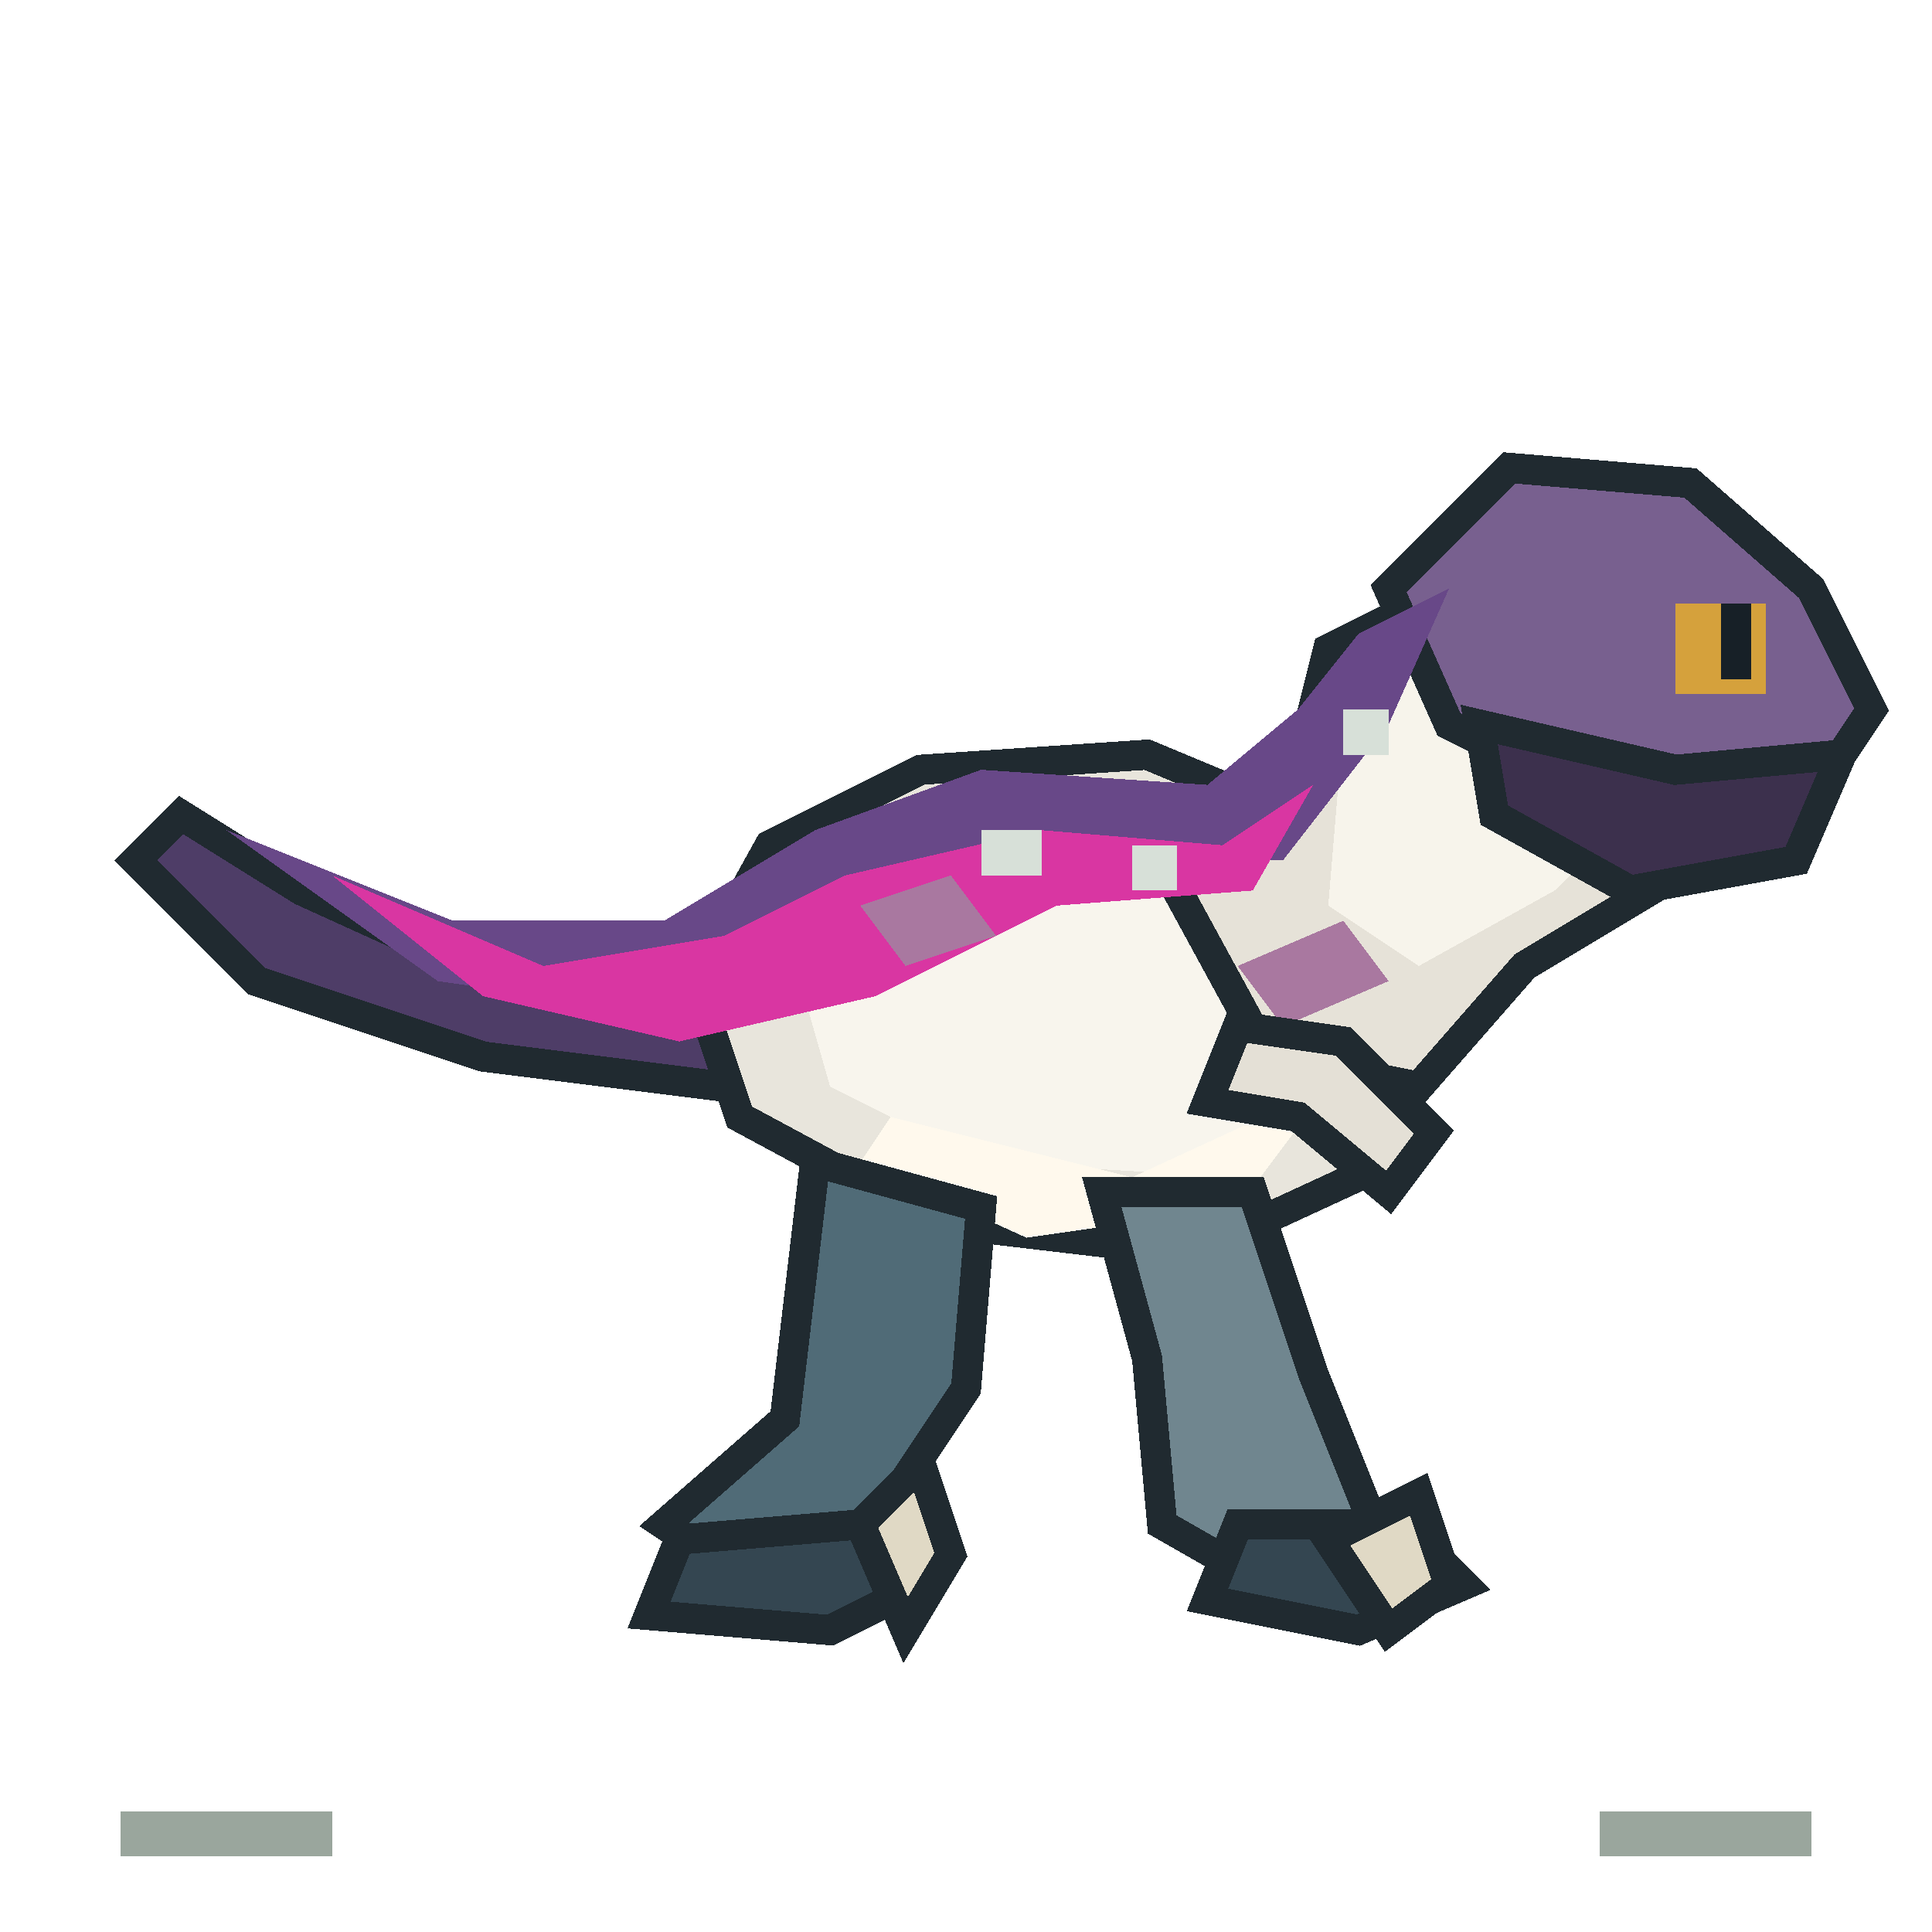
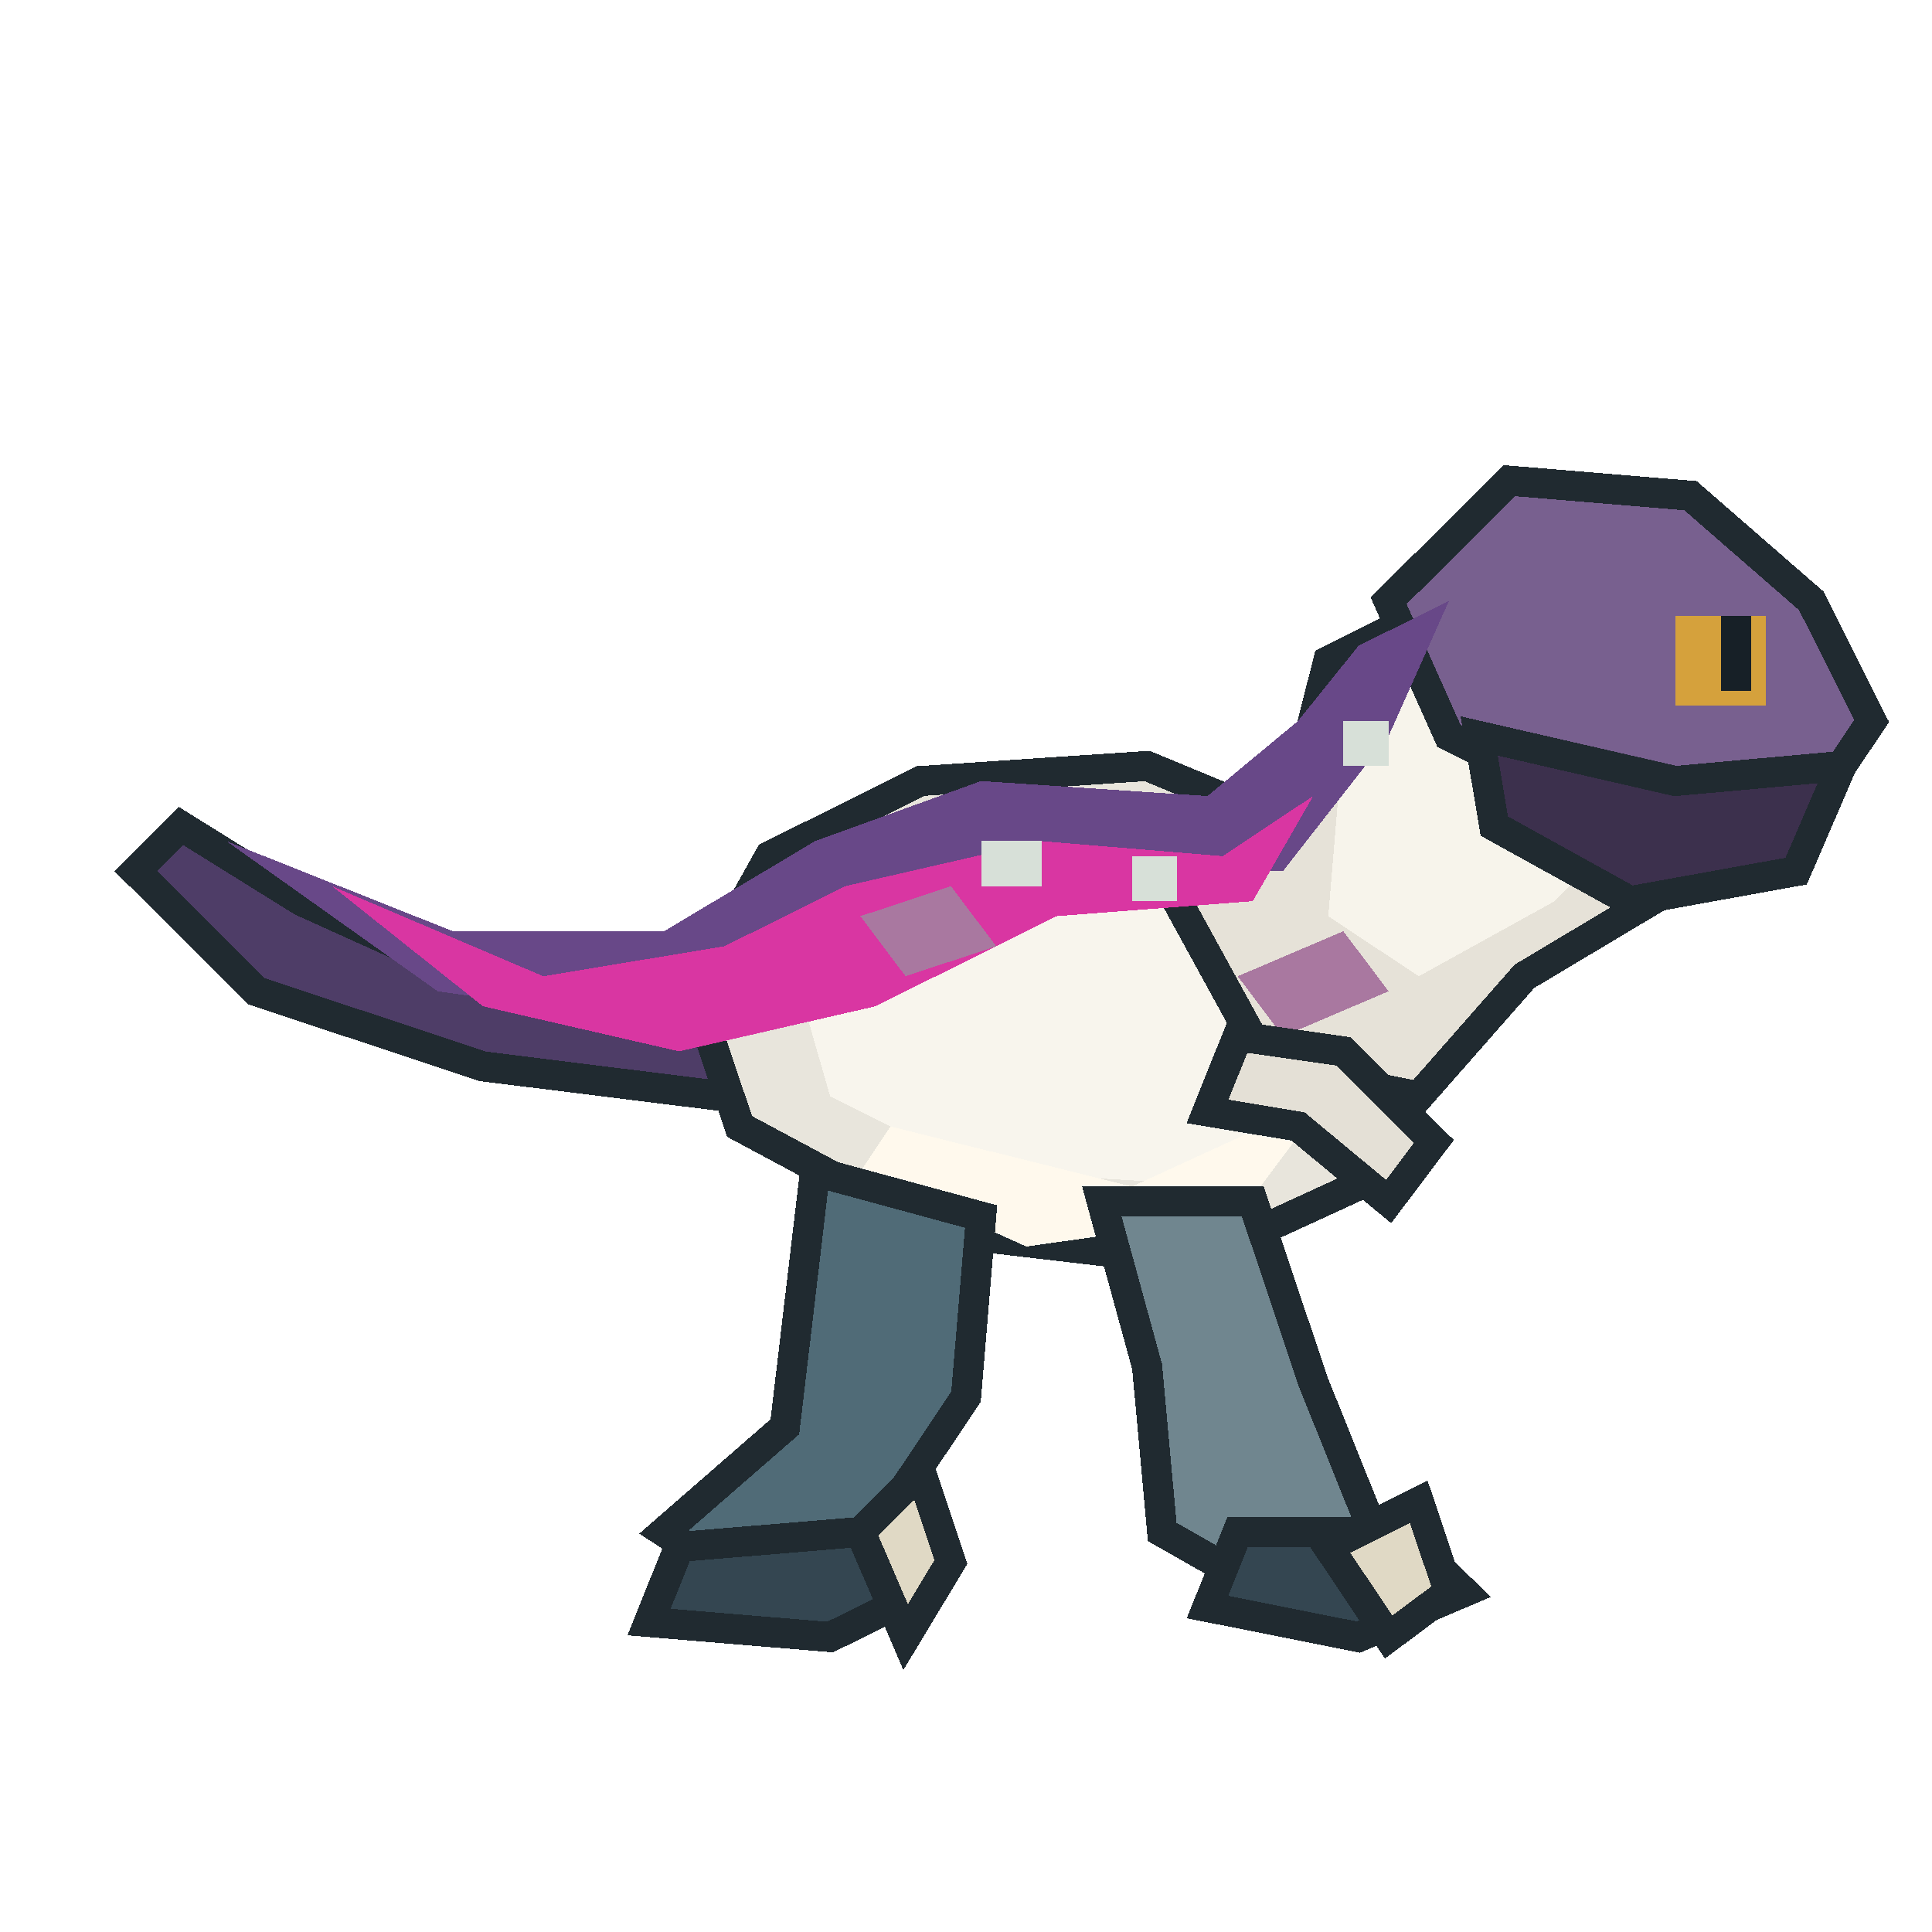
<svg xmlns="http://www.w3.org/2000/svg" viewBox="0 0 128 128" shape-rendering="crispEdges" role="img" aria-label="Rosa" data-character="Rosa" data-species="Velociraptor" data-age="juvenile" data-lineage="Violeta" data-hide="white" data-back="purple" data-dorsal-stripe="magenta" data-eye="gold-ochre" data-origin="original Frantic Search character" data-pose="recover">
-   <g stroke="#202a30" stroke-width="2" stroke-linejoin="miter">
-     <polygon points="56,65 43,67 31,64 20,59 12,54 9,57 17,65 32,70 48,72 60,70" fill="#4e3d67" />
-     <polygon points="46,65 51,56 61,51 76,50 88,55 96,64 92,77 79,83 62,81 49,74" fill="#e8e5dc" />
-     <polygon points="53,65 61,56 78,55 89,61 91,70 82,78 65,77 55,72" fill="#f8f5ed" stroke="none" />
-     <polygon points="59,74 75,78 88,72 82,80 68,82 57,77" fill="#fff9ed" stroke="none" />
-     <polygon points="78,59 86,51 88,43 98,38 109,40 115,48 111,58 101,64 94,72 84,70" fill="#e6e2d8" />
-     <polygon points="89,48 96,42 107,44 111,51 103,59 94,64 88,60" fill="#f7f4eb" stroke="none" />
-     <polygon points="92,39 100,31 112,32 120,39 124,47 120,53 108,54 96,48" fill="#78608f" />
-     <polygon points="98,48 111,51 122,50 119,57 108,59 99,54" fill="#3c304d" />
-     <polygon points="15,55 30,61 44,61 54,55 65,51 80,52 86,47 90,42 96,39 92,48 85,57 77,57 65,57 54,63 43,67 29,65" fill="#684888" stroke="none" />
-     <polygon points="22,58 36,64 48,62 56,58 69,55 81,56 87,52 83,59 70,60 58,66 45,69 32,66" fill="#d936a2" stroke="none" />
-     <polygon points="57,60 63,58 66,62 60,64" fill="#a978a0" stroke="none" />
-     <polygon points="82,64 89,61 92,65 85,68" fill="#a978a0" stroke="none" />
-     <polygon points="82,68 89,69 95,75 92,79 86,74 80,73" fill="#e4e0d6" />
-     <rect x="111" y="40" width="6" height="6" fill="#d5a13c" stroke="none" />
-     <rect x="114" y="40" width="2" height="5" fill="#172027" stroke="none" />
-     <polygon points="54,77 65,80 64,92 58,101 50,105 44,101 52,94" fill="#506b77" />
-     <polygon points="73,79 83,79 87,91 91,101 84,105 77,101 76,90" fill="#70868f" />
-     <polygon points="45,102 57,101 61,105 55,108 43,107" fill="#344651" />
-     <polygon points="82,101 93,101 97,105 90,108 80,106" fill="#344651" />
-     <polygon points="57,101 61,97 63,103 60,108" fill="#e0d9c5" />
-     <polygon points="88,102 94,99 96,105 92,108" fill="#e0d9c5" />
-   </g>
-   <g fill="#d7e0d8">
-     <rect x="65" y="55" width="4" height="3" />
-     <rect x="75" y="56" width="3" height="3" />
-     <rect x="89" y="47" width="3" height="3" />
-   </g>
-   <g data-motion-accent="recovery" shape-rendering="crispEdges">
-     <path d="M8 120h14v3H8zM106 120h14v3h-14z" fill="#9aa69d" />
+   <g data-pose-transform="recover" transform="translate(0 1) scale(1 .995)">
+     <g stroke="#202a30" stroke-width="2" stroke-linejoin="miter">
+       <polygon points="56,65 43,67 31,64 20,59 12,54 9,57 17,65 32,70 48,72 60,70" fill="#4e3d67" />
+       <polygon points="46,65 51,56 61,51 76,50 88,55 96,64 92,77 79,83 62,81 49,74" fill="#e8e5dc" />
+       <polygon points="53,65 61,56 78,55 89,61 91,70 82,78 65,77 55,72" fill="#f8f5ed" stroke="none" />
+       <polygon points="59,74 75,78 88,72 82,80 68,82 57,77" fill="#fff9ed" stroke="none" />
+       <polygon points="78,59 86,51 88,43 98,38 109,40 115,48 111,58 101,64 94,72 84,70" fill="#e6e2d8" />
+       <polygon points="89,48 96,42 107,44 111,51 103,59 94,64 88,60" fill="#f7f4eb" stroke="none" />
+       <polygon points="92,39 100,31 112,32 120,39 124,47 120,53 108,54 96,48" fill="#78608f" />
+       <polygon points="98,48 111,51 122,50 119,57 108,59 99,54" fill="#3c304d" />
+       <polygon points="15,55 30,61 44,61 54,55 65,51 80,52 86,47 90,42 96,39 92,48 85,57 77,57 65,57 54,63 43,67 29,65" fill="#684888" stroke="none" />
+       <polygon points="22,58 36,64 48,62 56,58 69,55 81,56 87,52 83,59 70,60 58,66 45,69 32,66" fill="#d936a2" stroke="none" />
+       <polygon points="57,60 63,58 66,62 60,64" fill="#a978a0" stroke="none" />
+       <polygon points="82,64 89,61 92,65 85,68" fill="#a978a0" stroke="none" />
+       <polygon points="82,68 89,69 95,75 92,79 86,74 80,73" fill="#e4e0d6" />
+       <rect x="111" y="40" width="6" height="6" fill="#d5a13c" stroke="none" />
+       <rect x="114" y="40" width="2" height="5" fill="#172027" stroke="none" />
+       <polygon points="54,77 65,80 64,92 58,101 50,105 44,101 52,94" fill="#506b77" />
+       <polygon points="73,79 83,79 87,91 91,101 84,105 77,101 76,90" fill="#70868f" />
+       <polygon points="45,102 57,101 61,105 55,108 43,107" fill="#344651" />
+       <polygon points="82,101 93,101 97,105 90,108 80,106" fill="#344651" />
+       <polygon points="57,101 61,97 63,103 60,108" fill="#e0d9c5" />
+       <polygon points="88,102 94,99 96,105 92,108" fill="#e0d9c5" />
+     </g>
+     <g fill="#d7e0d8">
+       <rect x="65" y="55" width="4" height="3" />
+       <rect x="75" y="56" width="3" height="3" />
+       <rect x="89" y="47" width="3" height="3" />
+     </g>
  </g>
</svg>
